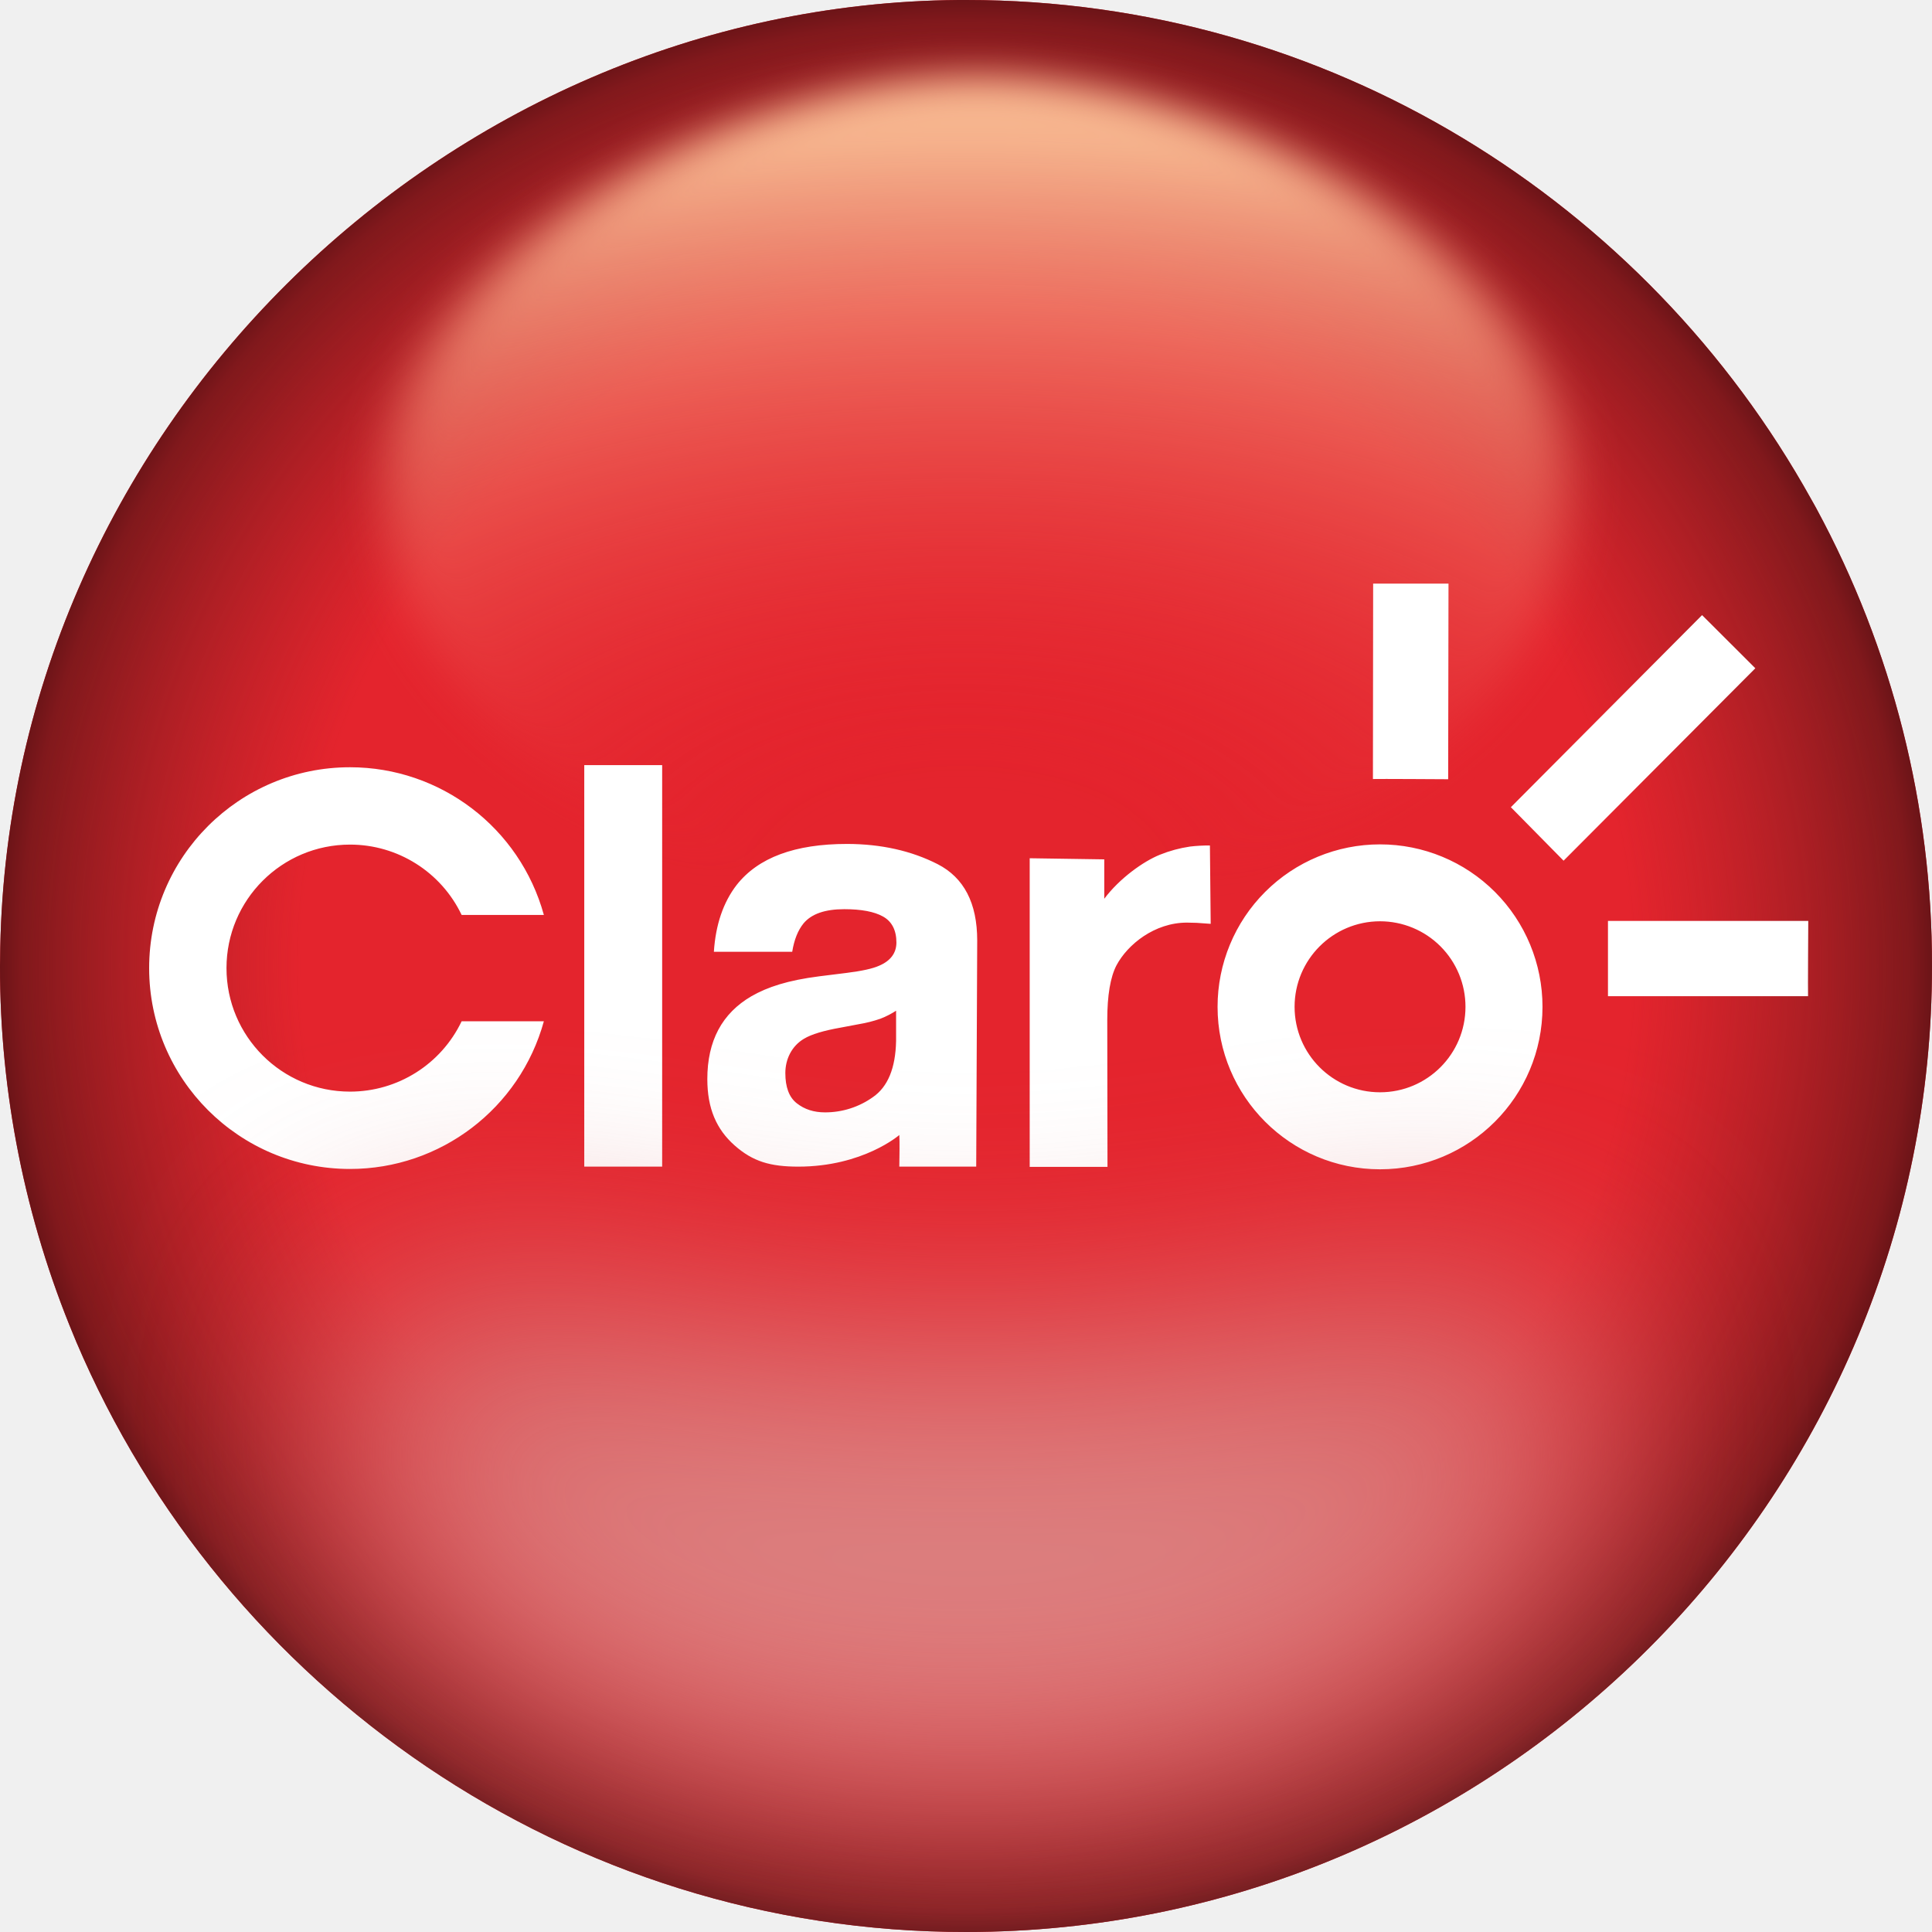
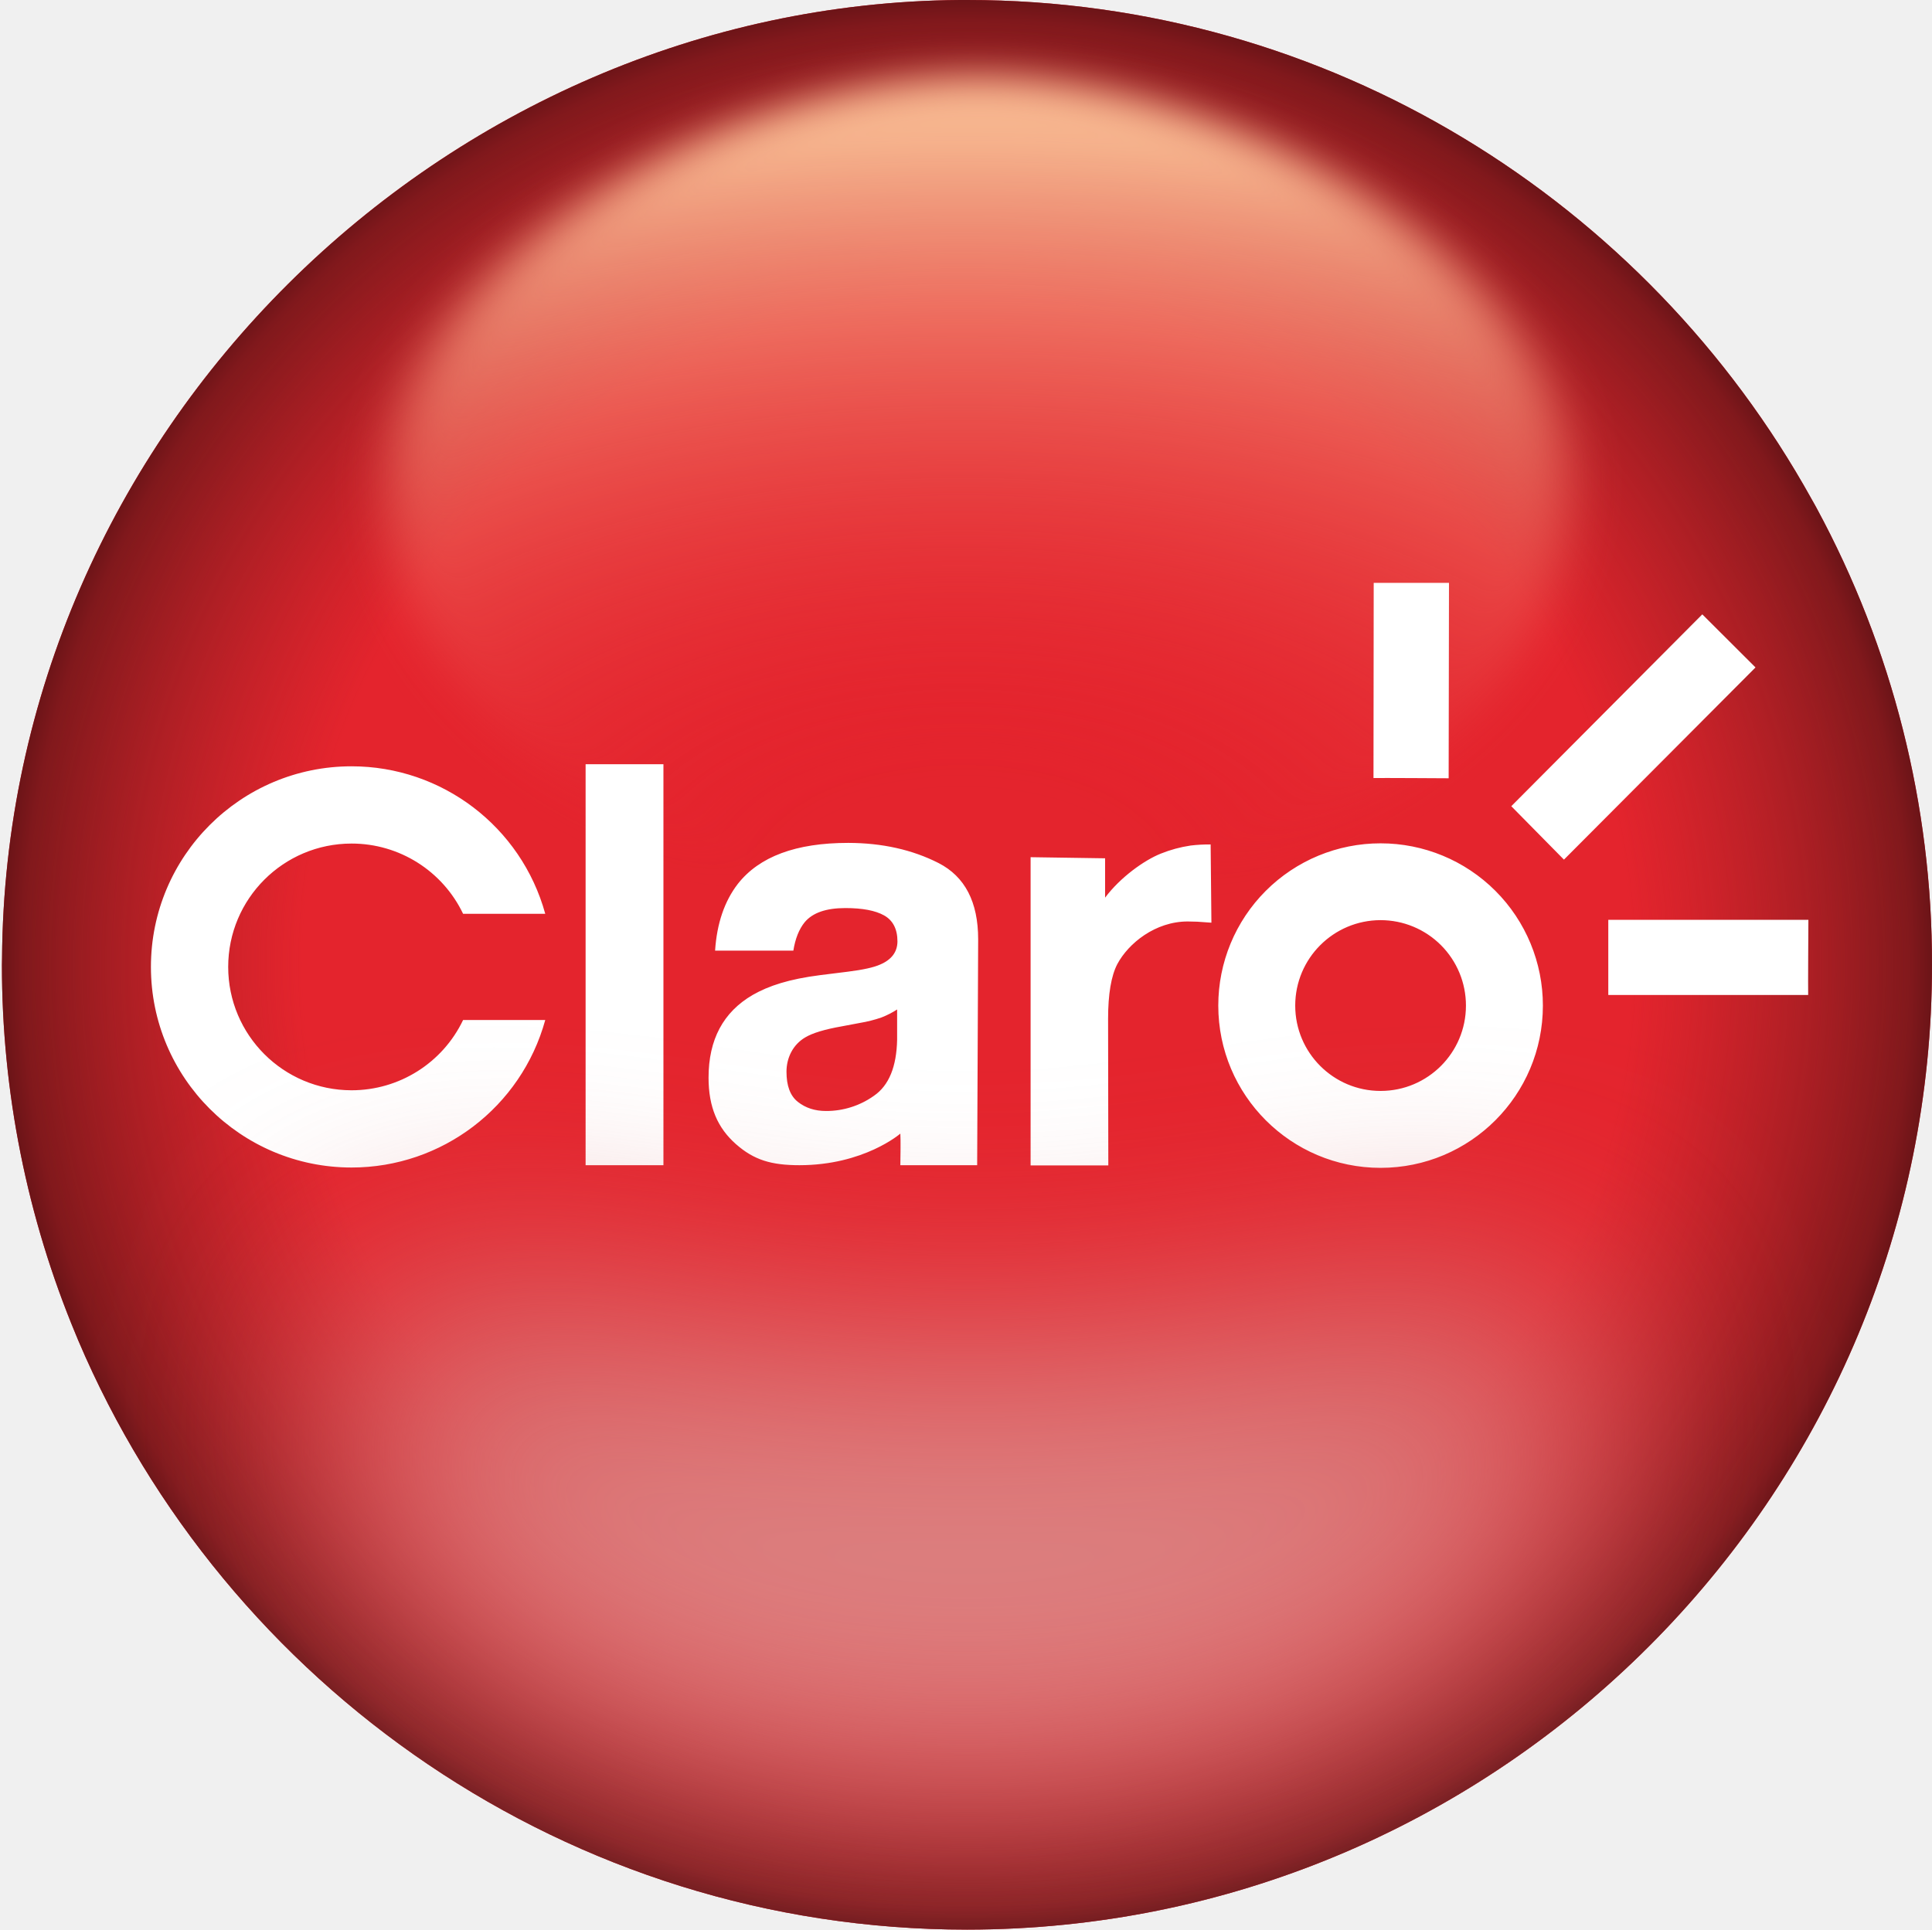
- <svg xmlns="http://www.w3.org/2000/svg" xmlns:xlink="http://www.w3.org/1999/xlink" id="2f049668-4cb1-495e-aa7b-e01b7d96bdeb" data-name="Capa 1" version="1.1" xml:space="preserve" width="100.0" height="100" viewBox="0 0 1741 1741">
+ <svg xmlns="http://www.w3.org/2000/svg" xmlns:xlink="http://www.w3.org/1999/xlink" id="2f049668-4cb1-495e-aa7b-e01b7d96bdeb" data-name="Capa 1" version="1.1" xml:space="preserve" width="100.1" height="100" viewBox="-1.741 0 1742.74 1741">
  <defs id="defs6">
    <linearGradient id="linearGradient10">
      <stop style="stop-color:#dc7f7f;stop-opacity:1;" offset="0.392" id="stop10" />
      <stop style="stop-color:#d76063;stop-opacity:1;" offset="1" id="stop11" />
    </linearGradient>
    <radialGradient id="cd8e5ef9-5c1f-4827-a635-ca58e3c8868c" data-name="Degradado sin nombre 4" cx="1370.17" cy="654.18" r="673.64" gradientTransform="matrix(1, 0, 0, -1, 0, 1082)" gradientUnits="userSpaceOnUse">
      <stop offset="0.16" stop-color="#ee757b" id="stop1" />
      <stop offset="0.72" stop-color="#e4242d" id="stop2" style="stop-color:#e4242d;stop-opacity:1;" />
    </radialGradient>
    <radialGradient id="325cc682-9624-44c0-9f63-01f12a477160" data-name="Degradado sin nombre 2" cx="1358.5" cy="1263.5" r="960.26" gradientTransform="matrix(1, 0, 0, -1, 0, 1082)" gradientUnits="userSpaceOnUse">
      <stop offset="0.624" stop-color="#9f2024" stop-opacity="0" id="stop3" />
      <stop offset="0.887" stop-color="#9f2024" stop-opacity="0" id="stop8" style="stop-color:#7d181b;stop-opacity:0.965;" />
      <stop offset="1" stop-color="#9f2024" id="stop4" style="stop-color:#000000;stop-opacity:0.965;" />
    </radialGradient>
    <linearGradient id="a0f24843-bd7e-4659-ad42-05c62a389862" data-name="Degradado sin nombre 3" x1="1368.59" y1="999.73" x2="1368.59" y2="2045.46" gradientTransform="matrix(1,0,0,-1,0,1082)" gradientUnits="userSpaceOnUse">
      <stop offset="0.141" stop-color="#e31b2a" stop-opacity="0" id="stop5" />
      <stop offset="0.992" stop-color="#fce8e2" id="stop6" style="stop-color:#f7b68f;stop-opacity:1;" />
    </linearGradient>
    <filter style="color-interpolation-filters:sRGB" id="filter8" x="-0.051" y="-0.056" width="1.101" height="1.111">
      <feGaussianBlur stdDeviation="24.206" id="feGaussianBlur8" />
    </filter>
    <radialGradient xlink:href="#a0f24843-bd7e-4659-ad42-05c62a389862" id="radialGradient8" cx="1358.708" cy="60.204" fx="1358.708" fy="60.204" r="600.263" gradientTransform="matrix(2.285555,0,0,1.570925,-1752.32,-48.74833)" gradientUnits="userSpaceOnUse" />
    <filter style="color-interpolation-filters:sRGB" id="filter10" x="-0.204" y="-0.506" width="1.408" height="2.012">
      <feGaussianBlur stdDeviation="97.767" id="feGaussianBlur10" />
    </filter>
    <radialGradient xlink:href="#linearGradient10" id="radialGradient11" cx="864.981" cy="1553.937" fx="864.981" fy="1553.937" r="809.096" gradientTransform="matrix(1,0,0,0.5766434,0,585.7155)" gradientUnits="userSpaceOnUse" />
    <clipPath clipPathUnits="userSpaceOnUse" id="clipPath11">
      <path d="M 1741,870.6 A 864.1,864.1 0 0 0 1636.9,458.4 l -1.2,-2.2 -3.6,-6.4 C 1483.4,182 1197.6,0 870.6,0 h -6.8 C 398,3.8 3.2,390.3 0.1,864.9 c 0,1.9 -0.1,3.8 -0.1,5.7 a 865.1,865.1 0 0 0 66.7,333.6 l 1.9,4.6 a 1.7,1.7 0 0 1 0.2,0.5 c 132.6,311.9 442.4,531.7 801.8,531.7 7.5,0 14.9,-0.1 22.3,-0.3 469.2,-12 848.1,-398.2 848.1,-870.1 z" style="fill:#000000" id="path12" />
    </clipPath>
  </defs>
  <g id="g8">
    <path d="M2229-181.4a864.1,864.1,0,0,0-104.1-412.2l-1.2-2.2-3.6-6.4C1971.4-870,1685.6-1052,1358.6-1052h-6.8C886-1048.2,491.2-661.7,488.1-187.1c0,1.9-.1,3.8-.1,5.7a865.1,865.1,0,0,0,66.7,333.6l1.9,4.6a1.7,1.7,0,0,1,.2.5C689.4,469.2,999.2,689,1358.6,689c7.5,0,14.9-.1,22.3-.3C1850.1,676.7,2229,290.5,2229-181.4Z" transform="translate(-488 1052)" style="fill:#e4242d;fill-opacity:1" id="path6" />
    <path d="M2229-181.4a864.1,864.1,0,0,0-104.1-412.2l-1.2-2.2-3.6-6.4C1971.4-870,1685.6-1052,1358.6-1052h-6.8C886-1048.2,491.2-661.7,488.1-187.1c0,1.9-.1,3.8-.1,5.7a865.1,865.1,0,0,0,66.7,333.6l1.9,4.6a1.7,1.7,0,0,1,.2.5C689.4,469.2,999.2,689,1358.6,689c7.5,0,14.9-.1,22.3-.3C1850.1,676.7,2229,290.5,2229-181.4Z" style="fill: url(#325cc682-9624-44c0-9f63-01f12a477160)" id="path7" transform="translate(-488 1052)" />
    <path d="m 795.1,-440.5 c 0,284.9 250.1,516.7 561,522.8 h 25 c 308.4,-6 556.9,-234 561,-515.7 v 0 -14.2 c -4.1,-285.5 -337.366,-516.1 -573.591,-516.1 -236.225,0 -573.409,234.4 -573.409,523.2" transform="matrix(0.9269715,0,0,0.7123173,-388.0532,754.5232)" style="mix-blend-mode:normal;fill:url(#radialGradient8);filter:url(#filter8)" id="path8" />
    <path id="874f79dc-0f09-47a7-a44d-a433da37719a" data-name="path3094" d="M803.4-290.9A111.4,111.4,0,0,1,904-227.5h74.1A181.2,181.2,0,0,0,803.4-360.6c-99.9,0-181,81-181,181s81.1,181,181,181A181.2,181.2,0,0,0,978.1-131.7H904A111.4,111.4,0,0,1,803.4-68.3,111.3,111.3,0,0,1,692.1-179.6,111.3,111.3,0,0,1,803.4-290.9Zm1314.1,68.8H1937v67.8h180.3c-.2-3.7.2-67.8.2-67.8Zm-95.7-275.6L1849.5-324.6l47.5,48.2,172.8-173.4ZM1793-349.8l.3-176.3h-67.9l-.2,176.1c3.7-.2,67.8.2,67.8.2Zm-232.8,60.7a118.1,118.1,0,0,0-26.9,7.3c-15,6-36.5,21.4-50.2,39.7v-35.5l-67.2-1V-.5h70.1l-.2-132.3c0-22.3,2.8-38.7,8.3-49.3,10-18.8,34.3-38.5,63.5-38.5l8.6.2,12.8.9-.7-70.6a143.6,143.6,0,0,0-18.2,1ZM1295.5-114c-.5,24.5-7.4,41.3-20.8,50.6a74.1,74.1,0,0,1-43.3,13.8c-10,0-18.4-2.7-25.4-8.2s-10.3-14.7-10.3-27.2,5.7-24.4,16.9-31c6.7-4,17.7-7.3,33.1-10l16.4-3.1a117.8,117.8,0,0,0,19.3-4.9,78.2,78.2,0,0,0,14.1-7.2Zm37.4-159.3q-35.6-18.1-81.5-18.2c-47.1,0-80.2,12.3-99.6,37q-18.1,23.5-20.5,60.2h70.6c1.7-10.7,5.1-19.3,10.2-25.6,7.2-8.6,19.4-12.8,36.7-12.8,15.4,0,27,2.2,34.9,6.6s12.1,12.2,12.1,23.6c-.1,9.4-5.3,16.4-15.7,20.8-5.8,2.6-15.5,4.7-29,6.4l-24.9,3.1c-28.2,3.6-46.5,9.6-61,17.9-26.6,15.5-39.8,40.3-39.8,74.7,0,26.5,8.2,45.3,24.6,59.8S1182.1-.7,1207.4-.7c58.3,0,91-28.5,91-28.5.4,5.3.1,22.8,0,28.5h69.3l.9-203.8q0-50.5-35.7-68.8ZM1014.5-.7h70.2V-362.5h-70.2Zm717.1-67a77,77,0,0,1-77-77,77.1,77.1,0,0,1,77-77.1,77,77,0,0,1,77,77.1A77,77,0,0,1,1731.6-67.7Zm0-223.4a146.3,146.3,0,0,0-146.4,146.4A146.4,146.4,0,0,0,1731.6,1.7,146.4,146.4,0,0,0,1878-144.7a146.3,146.3,0,0,0-146.4-146.4" transform="translate(-488 1052)" style="fill: #fff" />
    <path id="path9" style="mix-blend-mode:normal;fill:url(#radialGradient11);fill-rule:evenodd;stroke-width:0.703;filter:url(#filter10)" d="m 1444.955,1266.719 c 0,216.095 -257.896,348.704 -574.455,348.704 -316.579,0 -574.455,-132.623 -574.455,-348.704 0,-216.095 257.896,-61.697 574.455,-61.697 316.579,0 574.455,-154.385 574.455,61.697 z" clip-path="url(#clipPath11)" />
  </g>
</svg>
